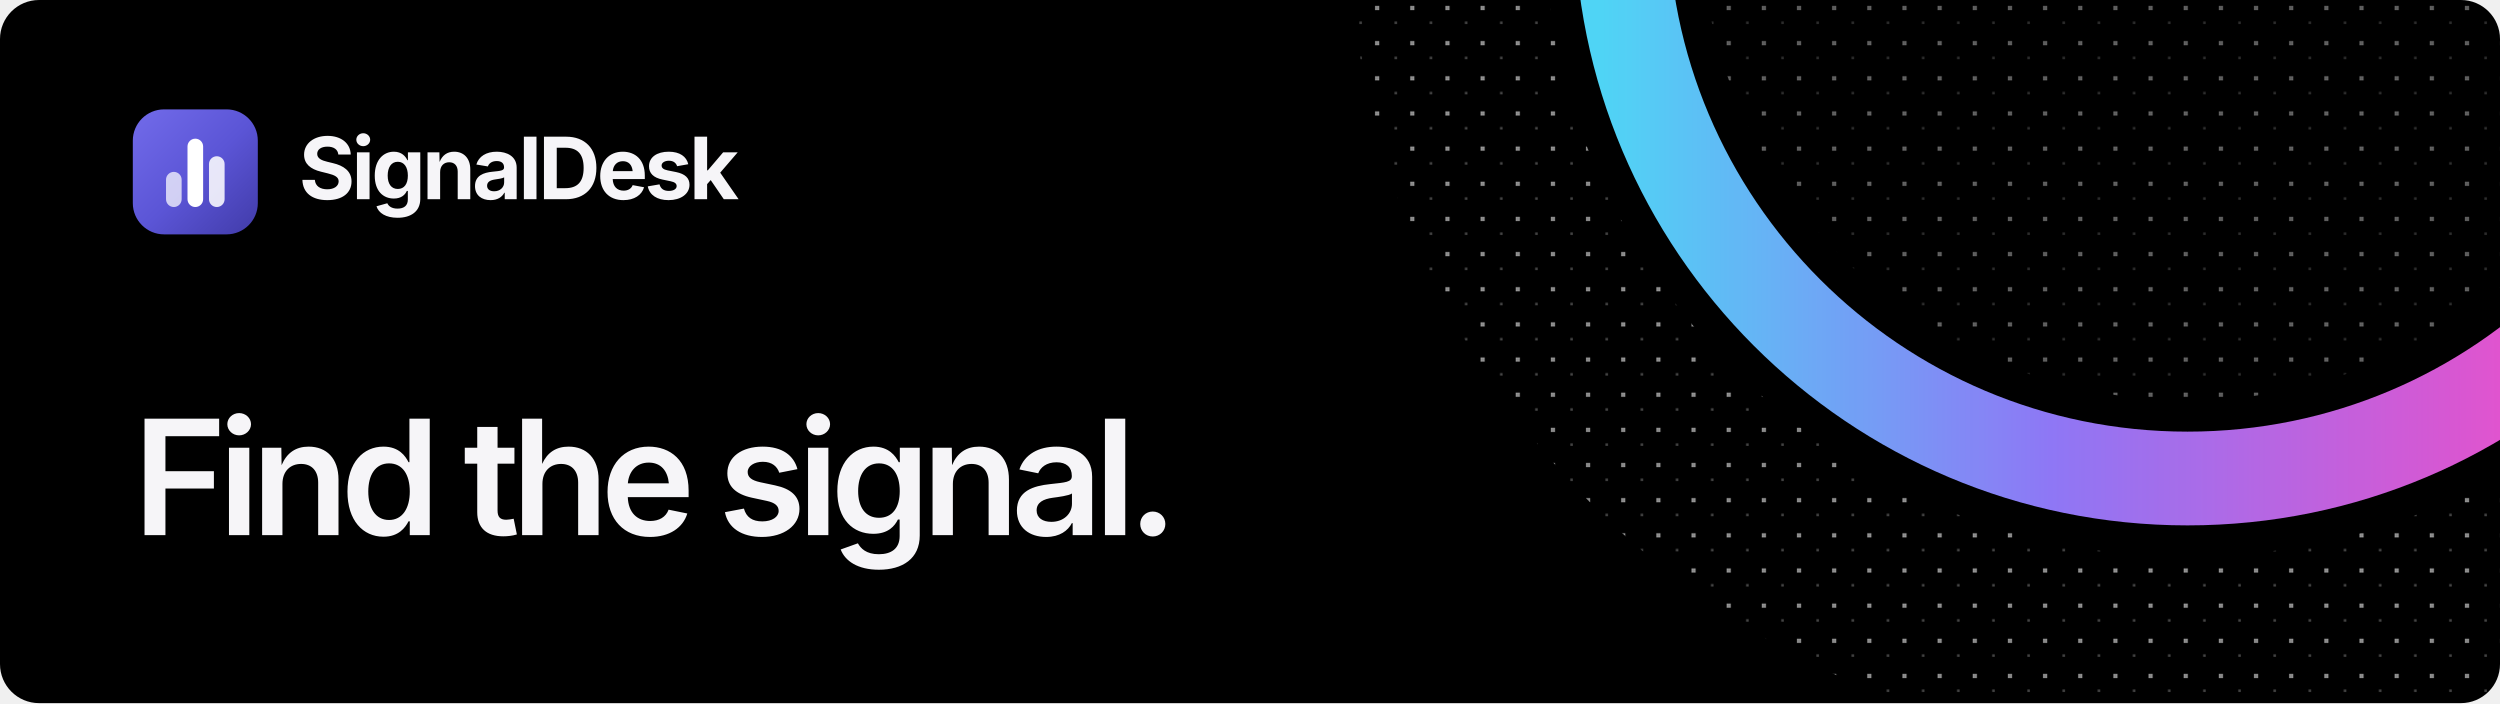
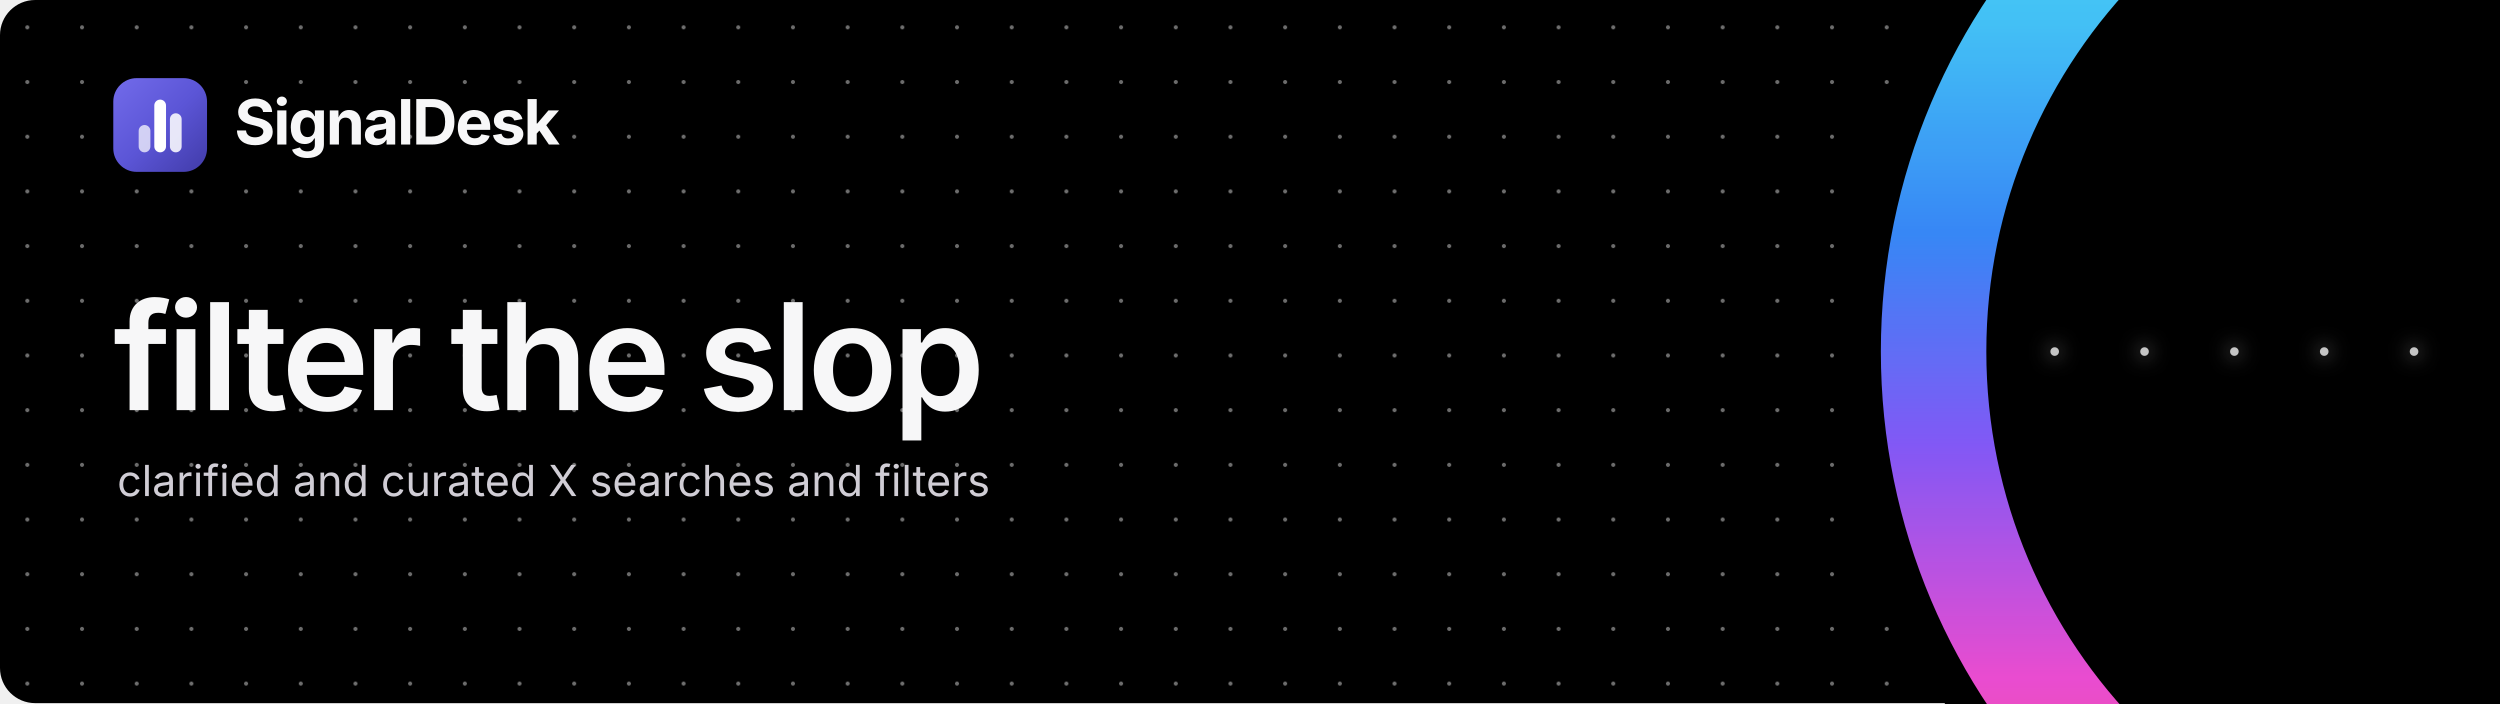
<svg xmlns="http://www.w3.org/2000/svg" width="1280" height="360" viewBox="0 0 1280 360" role="img" aria-labelledby="title description">
  <defs>
-     <linearGradient id="arc" x1="820" y1="0" x2="1280" y2="0" gradientUnits="userSpaceOnUse">
-       <stop stop-color="#52DDFF" />
-       <stop offset="0.5" stop-color="#947CFF" />
-       <stop offset="1" stop-color="#E957D7" />
+     <linearGradient id="light-ring" x1="0" y1="0" x2="0" y2="1">
+       <stop stop-color="#4DE8FF" />
+       <stop offset=".22" stop-color="#46C8FF" />
+       <stop offset=".4" stop-color="#398CFF" />
+       <stop offset=".58" stop-color="#875CFF" />
+       <stop offset=".78" stop-color="#F34FD8" />
+       <stop offset="1" stop-color="#FF5E78" />
    </linearGradient>
    <linearGradient id="app-icon" x1="0" y1="0" x2="1" y2="1">
      <stop stop-color="#726BEA" />
-       <stop offset="0.52" stop-color="#5B55D6" />
+       <stop offset=".52" stop-color="#5B55D6" />
      <stop offset="1" stop-color="#413BA9" />
    </linearGradient>
-     <pattern id="pixels" width="18" height="18" patternUnits="userSpaceOnUse">
-       <rect x="2" y="3" width="2.2" height="2.2" fill="#FFFFFF" opacity="0.58" />
-       <rect x="12" y="11" width="1.3" height="1.3" fill="#FFFFFF" opacity="0.28" />
+     <pattern id="input-dots" width="28" height="28" patternUnits="userSpaceOnUse">
+       <circle cx="14" cy="14" r="1.05" fill="#FFFFFF" opacity=".42" />
    </pattern>
+     <filter id="output-glow" x="-500%" y="-500%" width="1000%" height="1000%" color-interpolation-filters="sRGB">
+       <feGaussianBlur in="SourceGraphic" stdDeviation="5" result="blur" />
+       <feMerge>
+         <feMergeNode in="blur" />
+         <feMergeNode in="SourceGraphic" />
+       </feMerge>
+     </filter>
  </defs>
-   <rect width="1280" height="360" rx="20" fill="#000000" />
-   <g>
-     <circle cx="1120" cy="-45" r="380" fill="none" stroke="url(#pixels)" stroke-width="100" opacity="0.92" />
-     <circle cx="1120" cy="-45" r="290" fill="none" stroke="url(#arc)" stroke-width="48" opacity="0.96" />
-     <circle cx="1120" cy="-45" r="250" fill="url(#pixels)" opacity="0.62" />
+   <rect width="1280" height="360" rx="18" fill="#000000" />
+   <rect width="1280" height="360" rx="18" fill="url(#input-dots)" />
+   <circle cx="1290" cy="180" r="300" fill="#000000" stroke="#000000" stroke-width="90" />
+   <circle cx="1290" cy="180" r="300" fill="none" stroke="url(#light-ring)" stroke-width="54" opacity=".96" />
+   <g fill="#FFFFFF" opacity=".77" filter="url(#output-glow)">
+     <circle cx="1052" cy="180" r="2.2" />
+     <circle cx="1098" cy="180" r="2.2" />
+     <circle cx="1144" cy="180" r="2.2" />
+     <circle cx="1190" cy="180" r="2.2" />
+     <circle cx="1236" cy="180" r="2.2" />
  </g>
-   <g transform="translate(68 56)">
-     <rect width="64" height="64" rx="16" fill="url(#app-icon)" />
-     <rect x="17" y="32" width="8" height="18" rx="4" fill="#FFFFFF" opacity="0.72" />
-     <rect x="28" y="15" width="8" height="35" rx="4" fill="#FFFFFF" />
-     <rect x="39" y="24" width="8" height="26" rx="4" fill="#FFFFFF" opacity="0.86" />
+   <g transform="translate(58 40)">
+     <rect width="48" height="48" rx="12" fill="url(#app-icon)" />
+     <rect x="13" y="24" width="6" height="14" rx="3" fill="#FFFFFF" opacity=".72" />
+     <rect x="21" y="11" width="6" height="27" rx="3" fill="#FFFFFF" />
+     <rect x="29" y="18" width="6" height="20" rx="3" fill="#FFFFFF" opacity=".86" />
  </g>
-   <text x="153" y="102" fill="#F6F5F8" font-family="Inter,Segoe UI,Arial,sans-serif" font-size="44" font-weight="700" letter-spacing="-1.8">SignalDesk</text>
-   <text x="68" y="274" fill="#F6F5F8" font-family="Inter,Segoe UI,Arial,sans-serif" font-size="82" font-weight="580" letter-spacing="-4.5">Find the signal.</text>
+   <text x="120" y="74" fill="#F7F7F8" font-family="Inter,Segoe UI,Arial,sans-serif" font-size="32" font-weight="700" letter-spacing="-1">SignalDesk</text>
+   <text x="58" y="210" fill="#F7F7F8" font-family="Inter,Segoe UI,Arial,sans-serif" font-size="76" font-weight="600" letter-spacing="-2.7" word-spacing="7">filter the slop</text>
+   <text x="60" y="254" fill="#D0CDD5" font-family="Inter,Segoe UI,Arial,sans-serif" font-size="22" font-weight="400">clarified and curated X searches and filters</text>
</svg>
